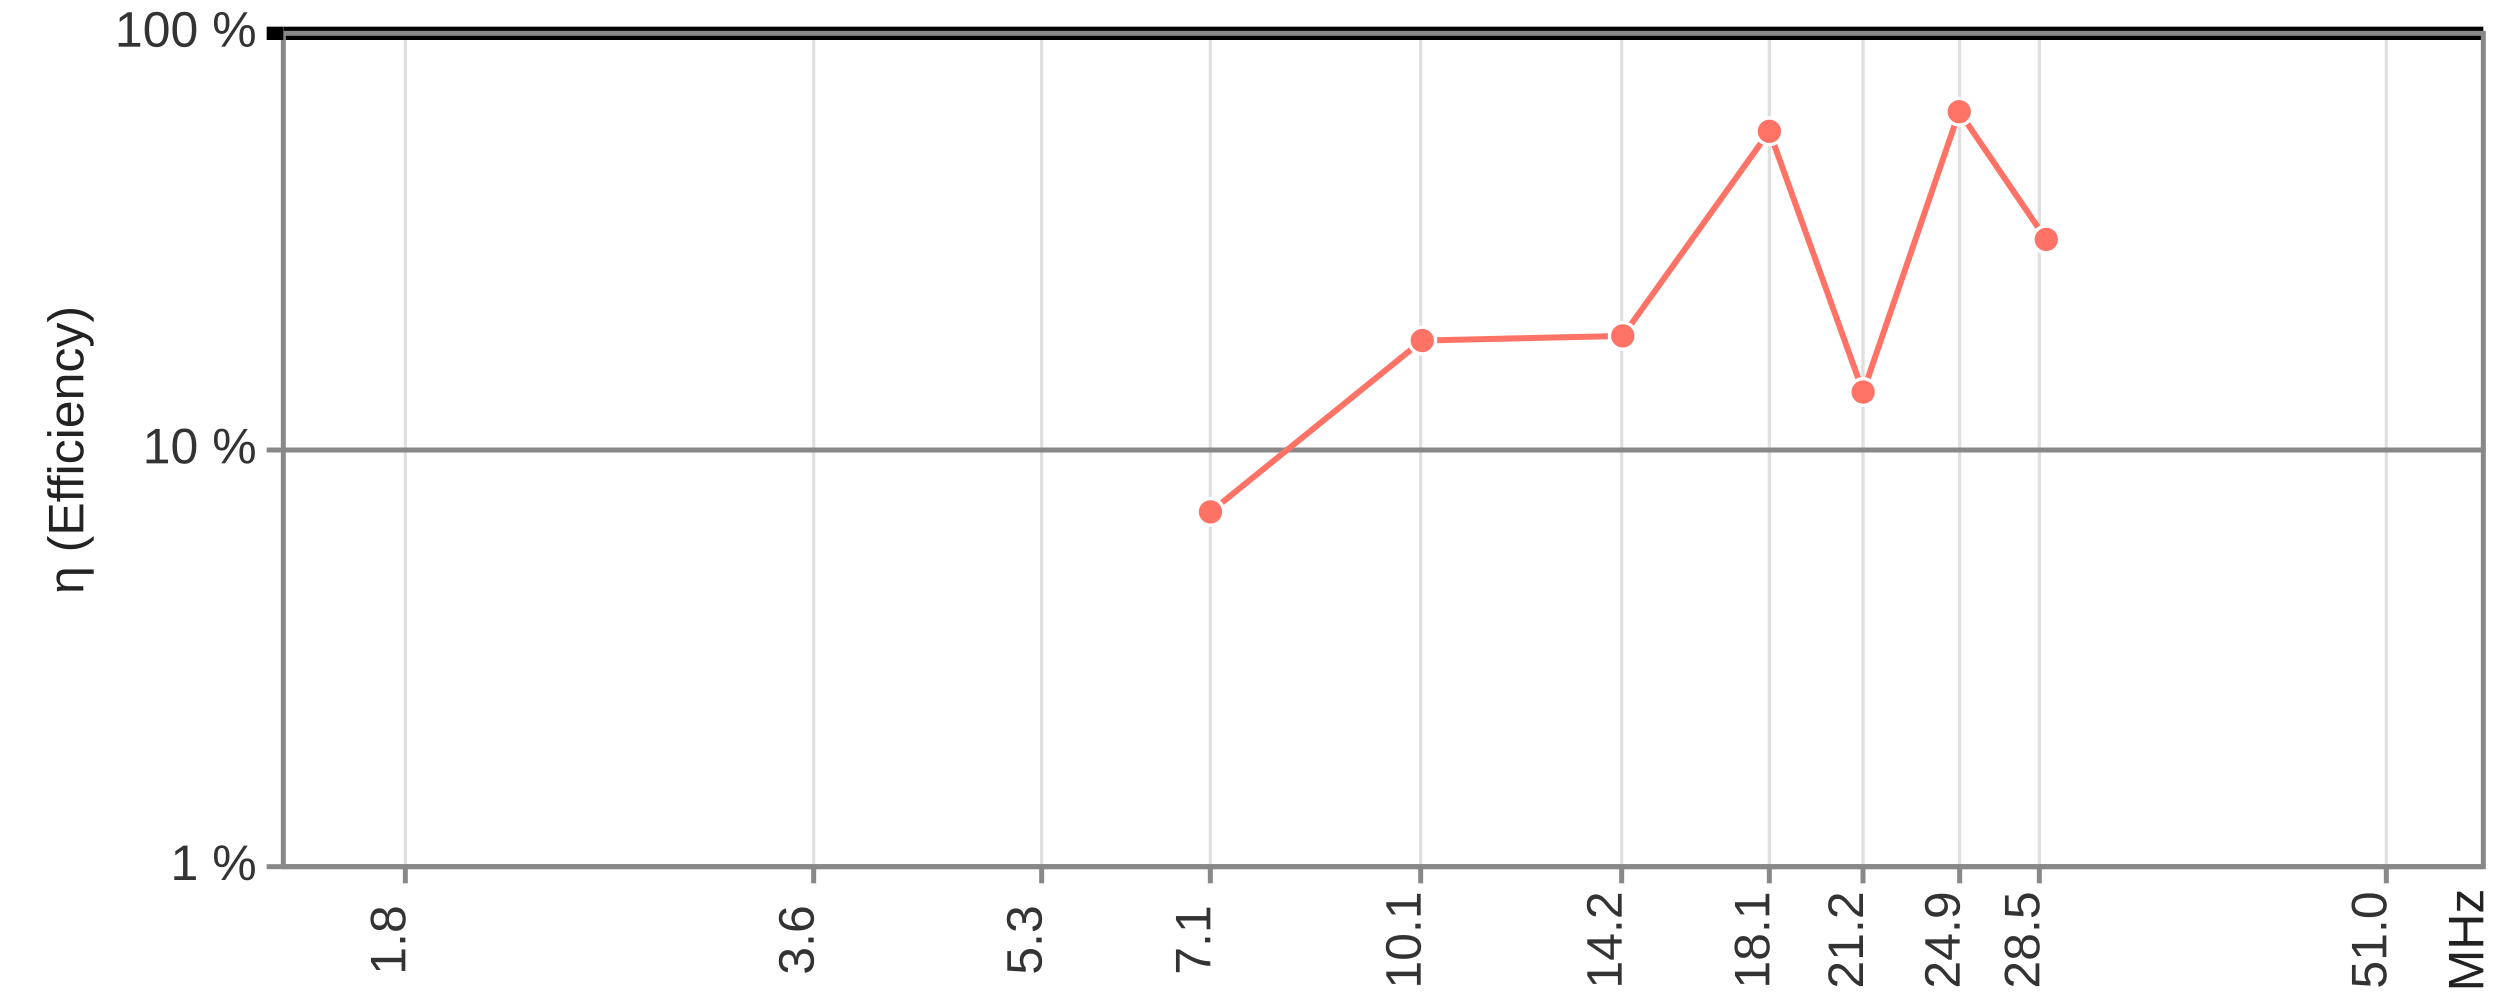
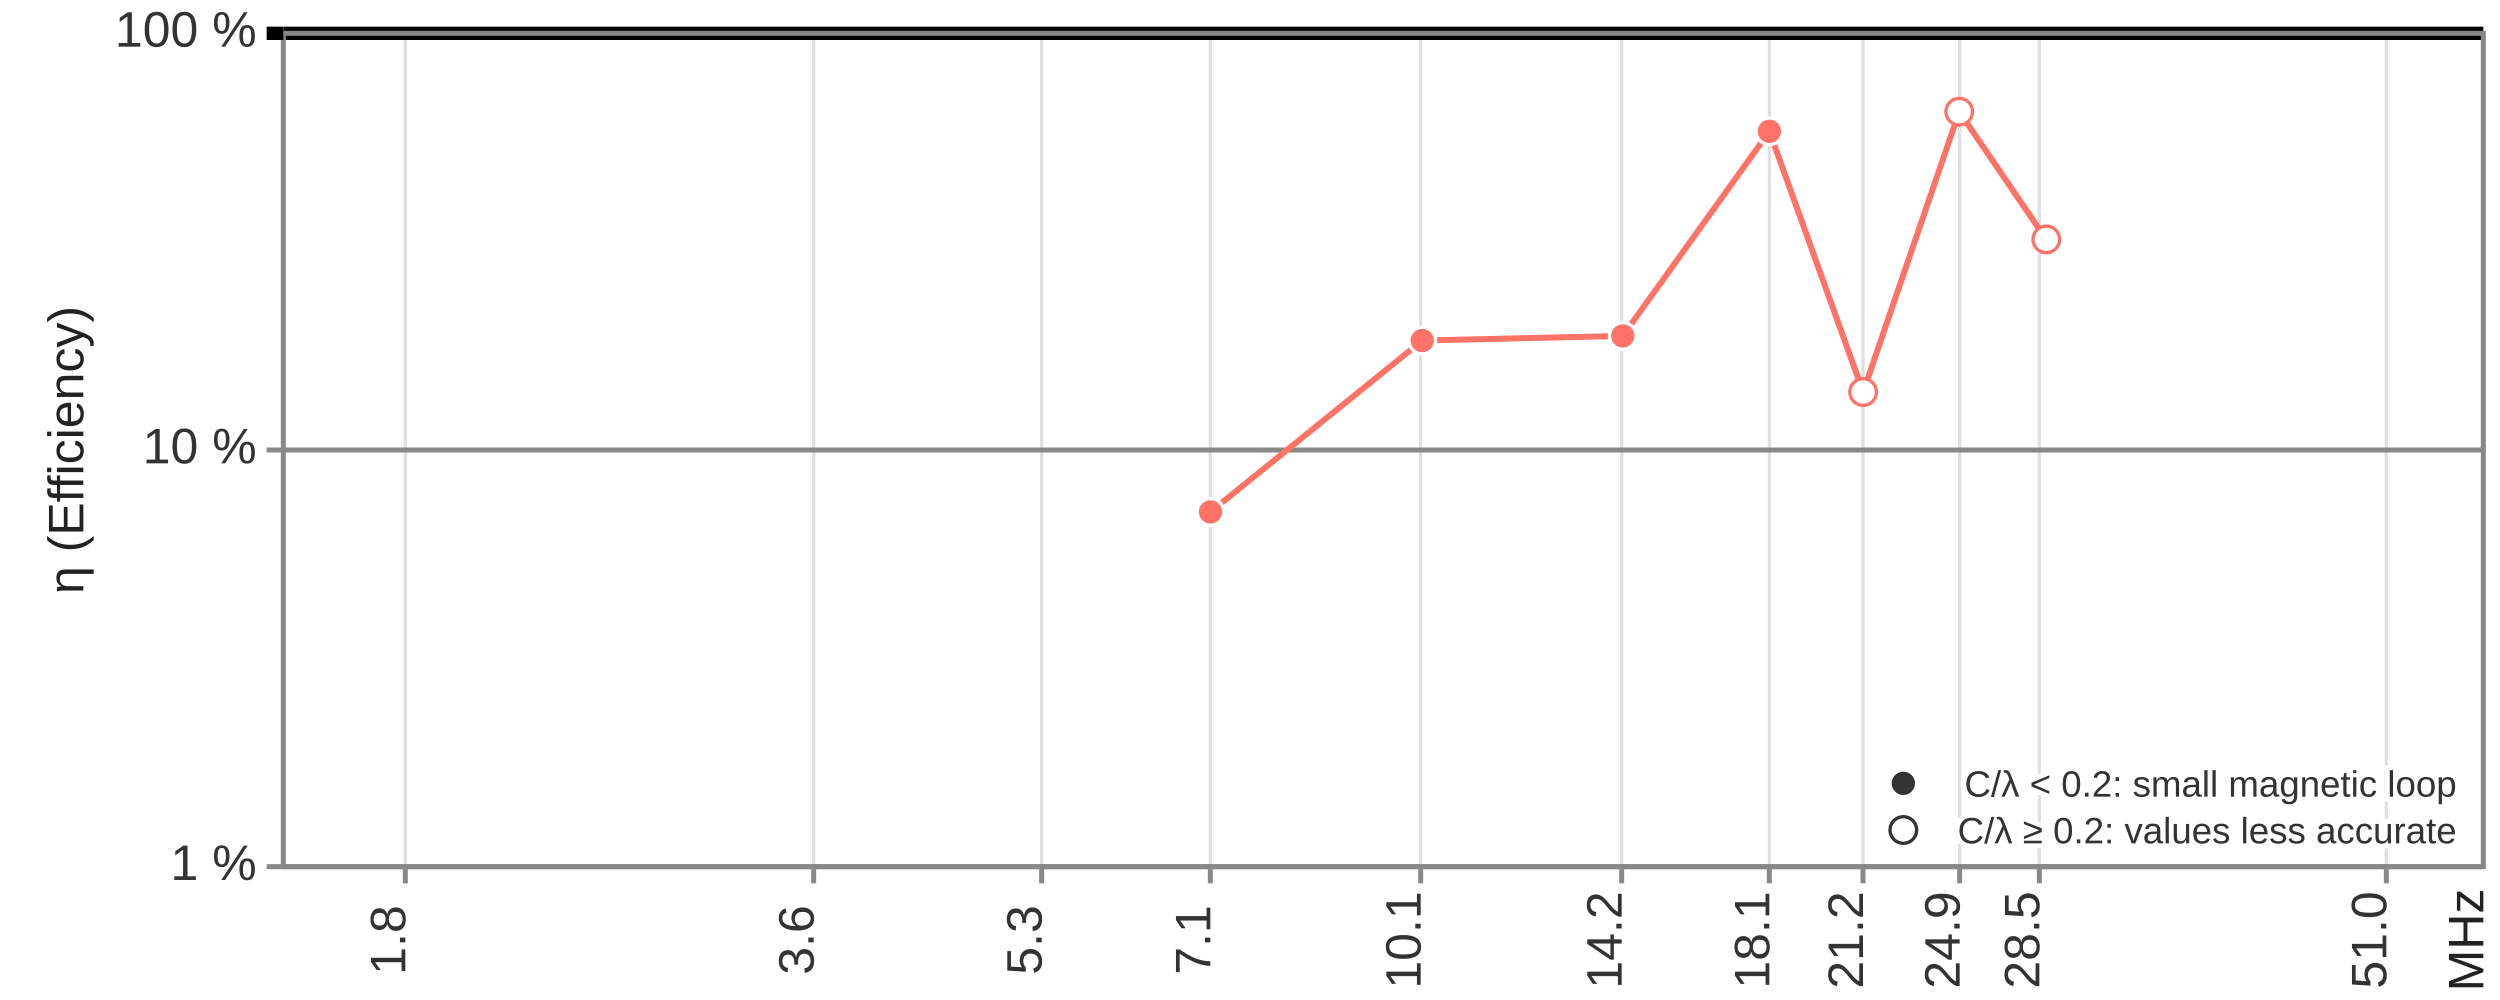
<svg xmlns="http://www.w3.org/2000/svg" width="750" height="300" viewBox="0 0 750 300">
  <rect width="750" height="300" fill="white" />
  <clipPath id="plotarea">
    <rect x="85" y="10" width="660" height="250" />
  </clipPath>
  <style>
    svg:has(.svg_legend_entry_0:hover, .svg_series_0:hover) .svg_legend_entry_0 line { stroke-width: 4; }
    svg:has(.svg_legend_entry_0:hover, .svg_series_0:hover) .svg_series_0 circle, svg:has(.svg_legend_entry_0:hover, .svg_series_0:hover) .svg_legend_entry_0 circle { r: 6; }
    svg:has(.svg_legend_entry_0:hover, .svg_series_0:hover) .svg_legend_entry_0 text { fill: #000; font-weight: bold; }
    svg:has(.svg_legend_entry_0:hover, .svg_series_0:hover) .eta_labels_0 { display: block; }
    svg:has(.svg_legend_entry_0:hover, .svg_series_0:hover) .hl_0 { display: block; }
  </style>
  <line x1="121.6" y1="10" x2="121.6" y2="260" stroke="#e0e0e0" stroke-width="1" />
  <line x1="244.1" y1="10" x2="244.1" y2="260" stroke="#e0e0e0" stroke-width="1" />
  <line x1="312.5" y1="10" x2="312.5" y2="260" stroke="#e0e0e0" stroke-width="1" />
  <line x1="363.1" y1="10" x2="363.1" y2="260" stroke="#e0e0e0" stroke-width="1" />
  <line x1="426.2" y1="10" x2="426.2" y2="260" stroke="#e0e0e0" stroke-width="1" />
  <line x1="486.5" y1="10" x2="486.5" y2="260" stroke="#e0e0e0" stroke-width="1" />
  <line x1="530.8" y1="10" x2="530.8" y2="260" stroke="#e0e0e0" stroke-width="1" />
  <line x1="558.9" y1="10" x2="558.9" y2="260" stroke="#e0e0e0" stroke-width="1" />
  <line x1="587.9" y1="10" x2="587.9" y2="260" stroke="#e0e0e0" stroke-width="1" />
  <line x1="611.8" y1="10" x2="611.8" y2="260" stroke="#e0e0e0" stroke-width="1" />
  <line x1="715.9" y1="10" x2="715.9" y2="260" stroke="#e0e0e0" stroke-width="1" />
  <line x1="85" y1="260.0" x2="745" y2="260.0" stroke="#888" stroke-width="1.5" />
  <line x1="85" y1="135.0" x2="745" y2="135.0" stroke="#888" stroke-width="1.5" />
  <line x1="85" y1="10.0" x2="745" y2="10.0" stroke="#000" stroke-width="4" />
  <rect x="85" y="10" width="660" height="250" fill="none" stroke="#888" stroke-width="1.5" />
  <line x1="121.6" y1="260" x2="121.6" y2="265" stroke="#888" stroke-width="1.5" />
  <text x="121.6" y="282" text-anchor="middle" font-size="15" font-family="Arial,sans-serif" fill="#333" transform="rotate(-90 121.6 282)">1.8</text>
  <line x1="244.1" y1="260" x2="244.1" y2="265" stroke="#888" stroke-width="1.5" />
  <text x="244.1" y="282" text-anchor="middle" font-size="15" font-family="Arial,sans-serif" fill="#333" transform="rotate(-90 244.1 282)">3.6</text>
  <line x1="312.5" y1="260" x2="312.5" y2="265" stroke="#888" stroke-width="1.5" />
  <text x="312.5" y="282" text-anchor="middle" font-size="15" font-family="Arial,sans-serif" fill="#333" transform="rotate(-90 312.5 282)">5.3</text>
  <line x1="363.1" y1="260" x2="363.1" y2="265" stroke="#888" stroke-width="1.5" />
  <text x="363.1" y="282" text-anchor="middle" font-size="15" font-family="Arial,sans-serif" fill="#333" transform="rotate(-90 363.1 282)">7.1</text>
  <line x1="426.2" y1="260" x2="426.2" y2="265" stroke="#888" stroke-width="1.5" />
  <text x="426.2" y="282" text-anchor="middle" font-size="15" font-family="Arial,sans-serif" fill="#333" transform="rotate(-90 426.2 282)">10.1</text>
  <line x1="486.5" y1="260" x2="486.5" y2="265" stroke="#888" stroke-width="1.5" />
  <text x="486.5" y="282" text-anchor="middle" font-size="15" font-family="Arial,sans-serif" fill="#333" transform="rotate(-90 486.5 282)">14.2</text>
  <line x1="530.8" y1="260" x2="530.8" y2="265" stroke="#888" stroke-width="1.5" />
  <text x="530.8" y="282" text-anchor="middle" font-size="15" font-family="Arial,sans-serif" fill="#333" transform="rotate(-90 530.8 282)">18.1</text>
  <line x1="558.9" y1="260" x2="558.9" y2="265" stroke="#888" stroke-width="1.5" />
  <text x="558.9" y="282" text-anchor="middle" font-size="15" font-family="Arial,sans-serif" fill="#333" transform="rotate(-90 558.9 282)">21.2</text>
  <line x1="587.9" y1="260" x2="587.9" y2="265" stroke="#888" stroke-width="1.5" />
  <text x="587.9" y="282" text-anchor="middle" font-size="15" font-family="Arial,sans-serif" fill="#333" transform="rotate(-90 587.9 282)">24.9</text>
  <line x1="611.8" y1="260" x2="611.8" y2="265" stroke="#888" stroke-width="1.5" />
  <text x="611.8" y="282" text-anchor="middle" font-size="15" font-family="Arial,sans-serif" fill="#333" transform="rotate(-90 611.8 282)">28.5</text>
  <line x1="715.9" y1="260" x2="715.9" y2="265" stroke="#888" stroke-width="1.5" />
  <text x="715.9" y="282" text-anchor="middle" font-size="15" font-family="Arial,sans-serif" fill="#333" transform="rotate(-90 715.9 282)">51.0</text>
  <line x1="80" y1="260.0" x2="85" y2="260.0" stroke="#888" stroke-width="1.5" />
  <text x="77" y="264.0" text-anchor="end" font-size="15" font-family="Arial,sans-serif" fill="#333">1 %</text>
  <line x1="80" y1="135.0" x2="85" y2="135.0" stroke="#888" stroke-width="1.5" />
  <text x="77" y="139.0" text-anchor="end" font-size="15" font-family="Arial,sans-serif" fill="#333">10 %</text>
  <line x1="80" y1="10.0" x2="85" y2="10.0" stroke="#000" stroke-width="4" />
  <text x="77" y="14.0" text-anchor="end" font-size="15" font-family="Arial,sans-serif" fill="#333">100 %</text>
  <text x="745.0" y="282" text-anchor="middle" font-size="15" font-family="Arial,sans-serif" fill="#222" transform="rotate(-90 745.0 282)">MHz</text>
  <text transform="rotate(-90 25 135.0)" x="25" y="135.0" text-anchor="middle" font-size="15" font-family="Arial,sans-serif" fill="#222">η (Efficiency)</text>
  <g class="svg_series_0">
    <polyline points="363.14,153.57 426.68,102.16 486.83,100.77 530.82,39.39 558.94,117.61 587.77,33.51 613.88,71.82" fill="none" stroke="transparent" style="stroke-width: 12;" clip-path="url(#plotarea)" />
    <polyline points="363.14,153.57 426.68,102.16 486.83,100.77 530.82,39.39 558.94,117.61 587.77,33.51 613.88,71.82" fill="none" stroke="#ff7266" stroke-width="1.8" clip-path="url(#plotarea)" />
    <circle cx="363.14" cy="153.57" r="4" fill="#ff7266" stroke="white" stroke-width="1" clip-path="url(#plotarea)" />
    <circle cx="426.68" cy="102.16" r="4" fill="#ff7266" stroke="white" stroke-width="1" clip-path="url(#plotarea)" />
    <circle cx="486.83" cy="100.77" r="4" fill="#ff7266" stroke="white" stroke-width="1" clip-path="url(#plotarea)" />
    <circle cx="530.82" cy="39.39" r="4" fill="#ff7266" stroke="white" stroke-width="1" clip-path="url(#plotarea)" />
-     <circle cx="558.94" cy="117.61" r="4" fill="#ff7266" stroke="white" stroke-width="1" clip-path="url(#plotarea)" />
-     <circle cx="587.77" cy="33.51" r="4" fill="#ff7266" stroke="white" stroke-width="1" clip-path="url(#plotarea)" />
-     <circle cx="613.88" cy="71.82" r="4" fill="#ff7266" stroke="white" stroke-width="1" clip-path="url(#plotarea)" />
+     <circle cx="558.94" cy="117.61" r="4" fill="white" stroke="#ff7266" stroke-width="1" clip-path="url(#plotarea)" />
+     <circle cx="587.77" cy="33.51" r="4" fill="white" stroke="#ff7266" stroke-width="1" clip-path="url(#plotarea)" />
+     <circle cx="613.88" cy="71.82" r="4" fill="white" stroke="#ff7266" stroke-width="1" clip-path="url(#plotarea)" />
  </g>
-   <g id="highlight_overlay">
+   <g id="highlight_overlay" pointer-events="none">
    <g class="hl_0" display="none">
      <polyline points="363.14,153.57 426.68,102.16 486.83,100.77 530.82,39.39 558.94,117.61 587.77,33.51 613.88,71.82" fill="none" stroke="#ff7266" stroke-width="4" clip-path="url(#plotarea)" />
+       <circle cx="363.14" cy="153.57" r="6" fill="#ff7266" stroke="white" stroke-width="1" clip-path="url(#plotarea)" />
+       <circle cx="426.68" cy="102.16" r="6" fill="#ff7266" stroke="white" stroke-width="1" clip-path="url(#plotarea)" />
+       <circle cx="486.83" cy="100.77" r="6" fill="#ff7266" stroke="white" stroke-width="1" clip-path="url(#plotarea)" />
+       <circle cx="530.82" cy="39.39" r="6" fill="#ff7266" stroke="white" stroke-width="1" clip-path="url(#plotarea)" />
+       <circle cx="558.94" cy="117.61" r="6" fill="white" stroke="#ff7266" stroke-width="1" clip-path="url(#plotarea)" />
+       <circle cx="587.77" cy="33.51" r="6" fill="white" stroke="#ff7266" stroke-width="1" clip-path="url(#plotarea)" />
+       <circle cx="613.88" cy="71.82" r="6" fill="white" stroke="#ff7266" stroke-width="1" clip-path="url(#plotarea)" />
    </g>
  </g>
  <g id="labels_overlay">
    <g class="eta_labels_0" display="none">
      <rect x="352.1" y="135.6" width="22.0" height="12" fill="white" />
      <text x="363.14" y="145.57" text-anchor="middle" font-size="10" font-family="Arial,sans-serif" fill="#222">7.1%</text>
      <rect x="418.4" y="84.2" width="16.5" height="12" fill="white" />
      <text x="426.68" y="94.16" text-anchor="middle" font-size="10" font-family="Arial,sans-serif" fill="#222">18%</text>
      <rect x="478.6" y="82.8" width="16.5" height="12" fill="white" />
      <text x="486.83" y="92.77" text-anchor="middle" font-size="10" font-family="Arial,sans-serif" fill="#222">19%</text>
      <rect x="522.6" y="21.4" width="16.5" height="12" fill="white" />
      <text x="530.82" y="31.39" text-anchor="middle" font-size="10" font-family="Arial,sans-serif" fill="#222">58%</text>
      <rect x="550.7" y="99.6" width="16.5" height="12" fill="white" />
      <text x="558.94" y="109.61" text-anchor="middle" font-size="10" font-family="Arial,sans-serif" fill="#222">14%</text>
      <rect x="579.5" y="15.5" width="16.5" height="12" fill="white" />
      <text x="587.77" y="25.51" text-anchor="middle" font-size="10" font-family="Arial,sans-serif" fill="#222">65%</text>
      <rect x="605.6" y="53.8" width="16.5" height="12" fill="white" />
      <text x="613.88" y="63.82" text-anchor="middle" font-size="10" font-family="Arial,sans-serif" fill="#222">32%</text>
    </g>
  </g>
+   <g class="accuracy_legend" pointer-events="none">
+     <circle cx="571" cy="235" r="4" fill="#333" stroke="white" stroke-width="1" />
+     <text x="737" y="239" text-anchor="end" font-size="11" font-family="Arial,sans-serif" fill="#333" textLength="155" lengthAdjust="spacingAndGlyphs" paint-order="stroke" stroke="white" stroke-width="3">C/λ &lt; 0.2: small magnetic loop</text>
+     <circle cx="571" cy="249" r="4" fill="white" stroke="#333" stroke-width="1" />
+     <text x="737" y="253" text-anchor="end" font-size="11" font-family="Arial,sans-serif" fill="#333" textLength="155" lengthAdjust="spacingAndGlyphs" paint-order="stroke" stroke="white" stroke-width="3">C/λ ≥ 0.2: values less accurate</text>
+   </g>
</svg>
